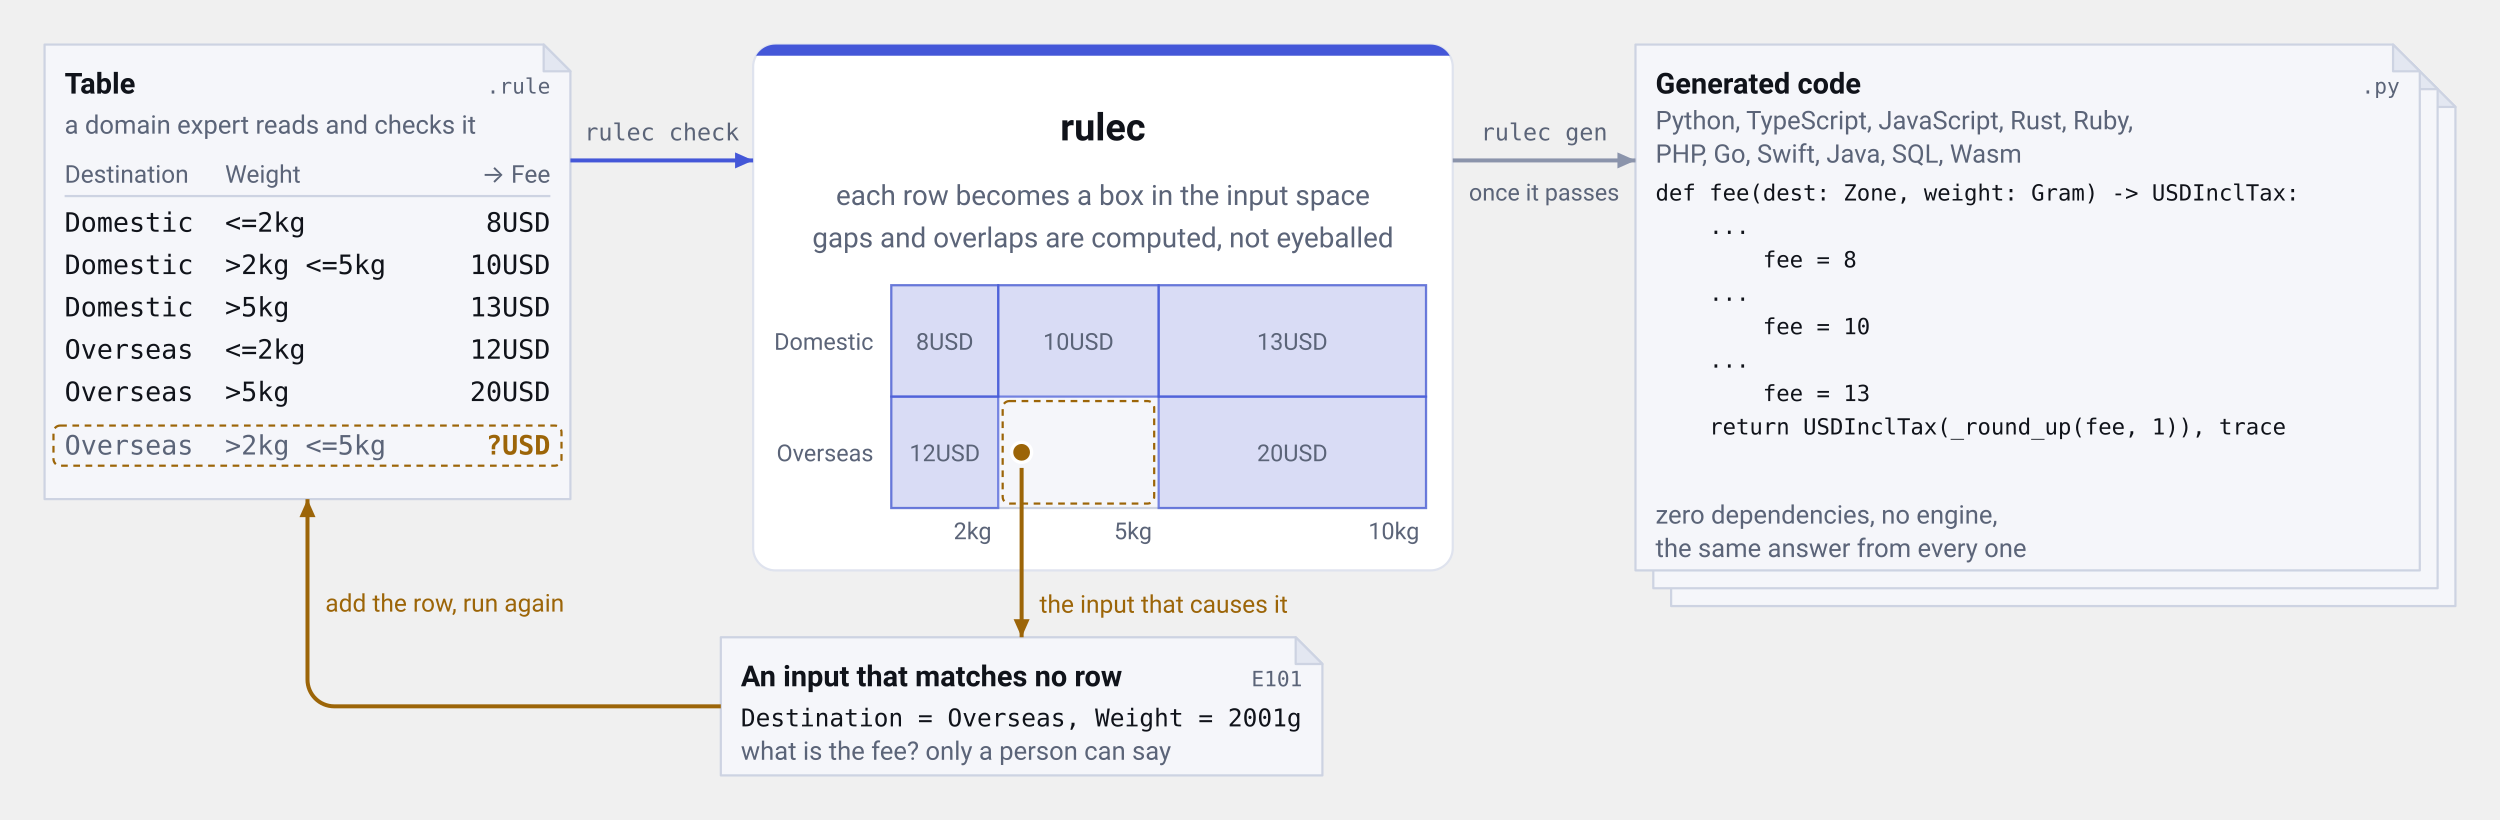
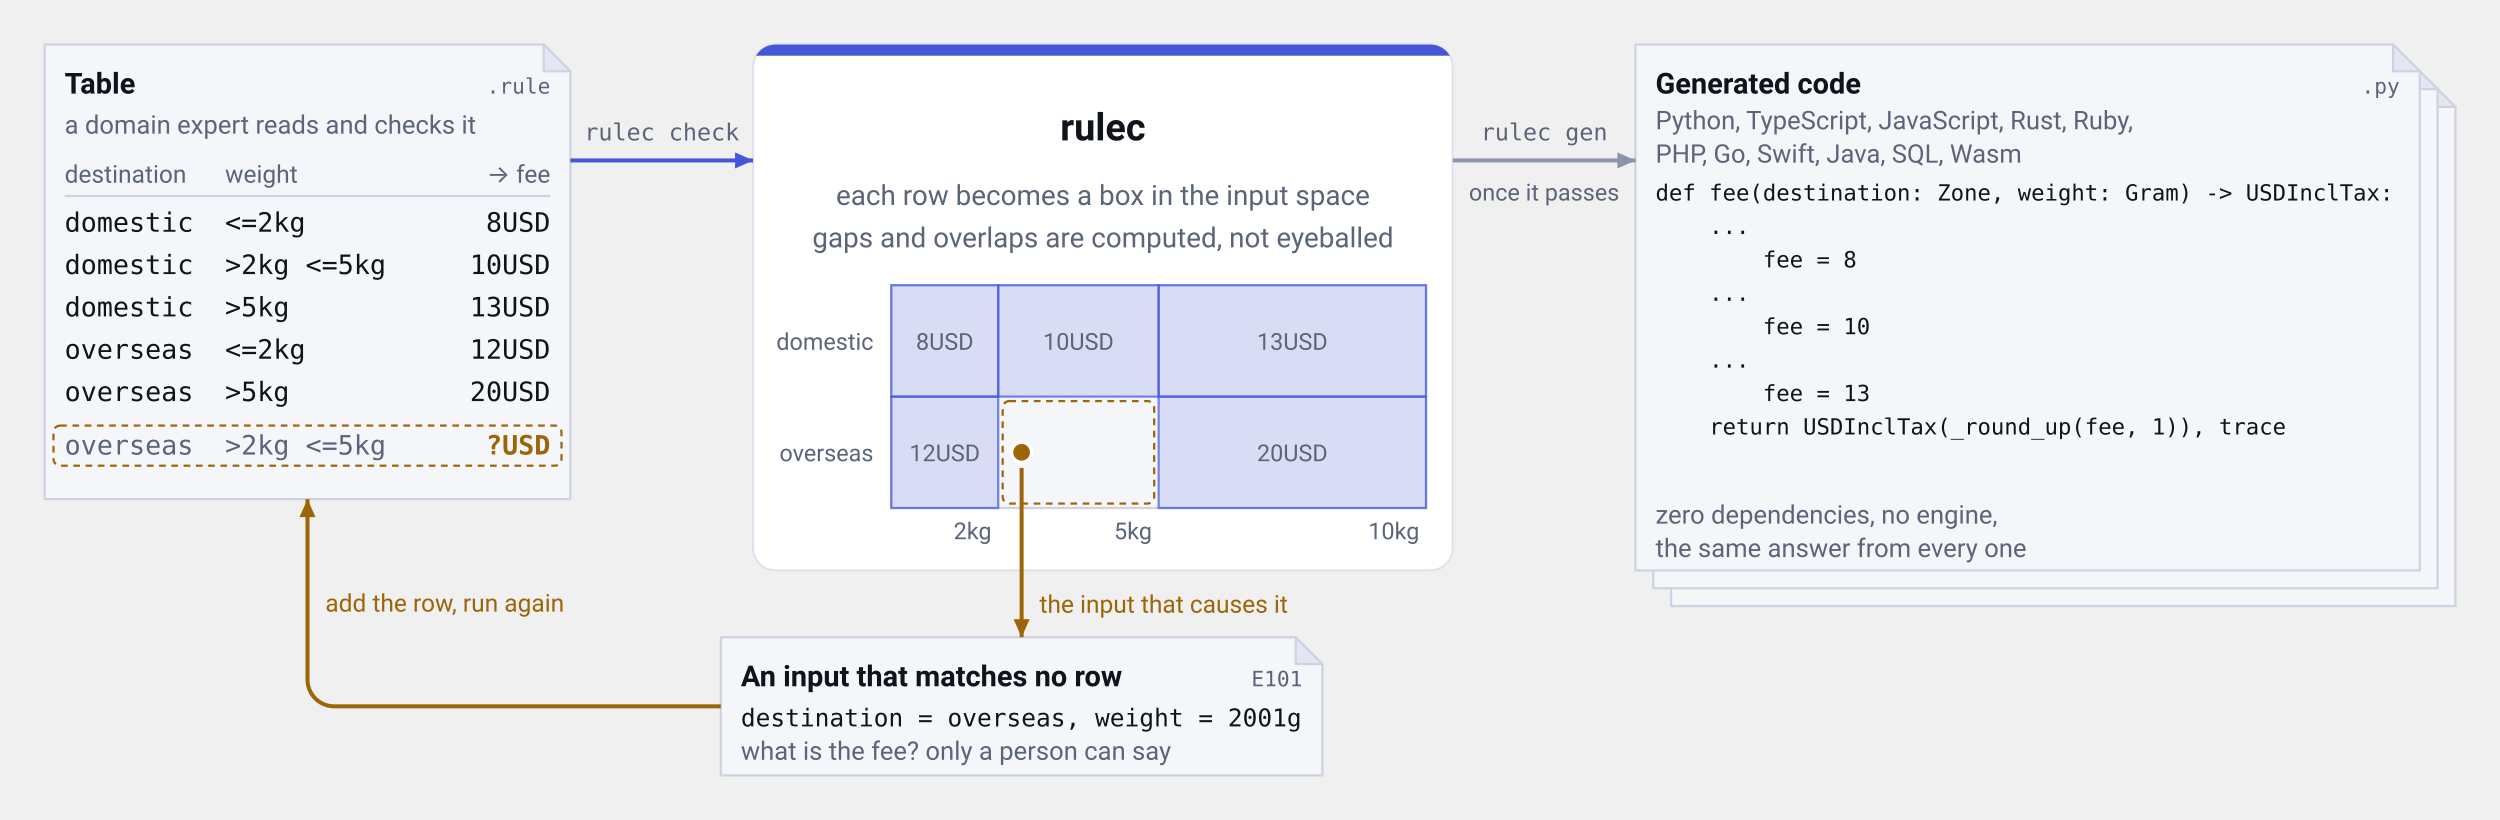
- <svg xmlns="http://www.w3.org/2000/svg" viewBox="0 0 1122 368" role="img" aria-label="Write the table. rulec turns each row into a box in the input space and proves by computation that the boxes leave no gap and no overlap. If there is a gap, back comes the input that falls through it (Destination = Overseas, Weight = 2001g): add the row and run again - only what the fee is takes a person. Only a proved table generates, and what comes out is dependency-free Python, TypeScript, JavaScript, Rust, Ruby, PHP, Go, Swift, Java, SQL, Wasm and NumPy." font-family="-apple-system, BlinkMacSystemFont, &quot;Hiragino Sans&quot;, &quot;Noto Sans JP&quot;, &quot;Yu Gothic&quot;, Meiryo, &quot;Segoe UI&quot;, Roboto, sans-serif">
+ <svg xmlns="http://www.w3.org/2000/svg" viewBox="0 0 1122 368" role="img" aria-label="Write the table. rulec turns each row into a box in the input space and proves by computation that the boxes leave no gap and no overlap. If there is a gap, back comes the input that falls through it (destination = overseas, weight = 2001g): add the row and run again - only what the fee is takes a person. Only a proved table generates, and what comes out is dependency-free Python, TypeScript, JavaScript, Rust, Ruby, PHP, Go, Swift, Java, SQL, Wasm and NumPy." font-family="-apple-system, BlinkMacSystemFont, &quot;Hiragino Sans&quot;, &quot;Noto Sans JP&quot;, &quot;Yu Gothic&quot;, Meiryo, &quot;Segoe UI&quot;, Roboto, sans-serif">
  <defs>
    <marker id="head-neutral" viewBox="0 0 10 10" refX="9" refY="5" markerWidth="9" markerHeight="9" markerUnits="userSpaceOnUse" orient="auto">
      <path d="M0,1 L9,5 L0,9 Z" fill="#8b94ab" />
    </marker>
    <marker id="head-accent" viewBox="0 0 10 10" refX="9" refY="5" markerWidth="9" markerHeight="9" markerUnits="userSpaceOnUse" orient="auto">
      <path d="M0,1 L9,5 L0,9 Z" fill="#4457d8" />
    </marker>
    <marker id="head-human" viewBox="0 0 10 10" refX="9" refY="5" markerWidth="9" markerHeight="9" markerUnits="userSpaceOnUse" orient="auto">
      <path d="M0,1 L9,5 L0,9 Z" fill="#9c6508" />
    </marker>
  </defs>
  <path d="M20,20 H244 L256,32 V224 H20 Z" fill="#f5f6fa" stroke="#cdd3e2" stroke-linejoin="round" />
  <path d="M244,20 V32 H256 Z" fill="#e3e7f1" stroke="#cdd3e2" stroke-linejoin="round" />
  <text x="29" y="42" font-size="13" font-weight="600" text-anchor="start" fill="#10131a">Table</text>
  <text x="247" y="42" font-size="9.5" font-weight="400" text-anchor="end" fill="#5b6478" font-family="ui-monospace, SFMono-Regular, Menlo, Consolas, monospace">.rule</text>
  <text x="29" y="60" font-size="11.5" font-weight="400" text-anchor="start" fill="#5b6478">a domain expert reads and checks it</text>
-   <text x="29" y="82" font-size="11" font-weight="400" text-anchor="start" fill="#5b6478">Destination</text>
-   <text x="101" y="82" font-size="11" font-weight="400" text-anchor="start" fill="#5b6478">Weight</text>
-   <text x="247" y="82" font-size="11" font-weight="400" text-anchor="end" fill="#5b6478">→ Fee</text>
+   <text x="29" y="82" font-size="11" font-weight="400" text-anchor="start" fill="#5b6478">destination</text>
+   <text x="101" y="82" font-size="11" font-weight="400" text-anchor="start" fill="#5b6478">weight</text>
+   <text x="247" y="82" font-size="11" font-weight="400" text-anchor="end" fill="#5b6478">→ fee</text>
  <line x1="29" y1="88" x2="247" y2="88" stroke="#cdd3e2" />
-   <text x="29" y="104" font-size="12" font-weight="400" text-anchor="start" fill="#10131a" font-family="ui-monospace, SFMono-Regular, Menlo, Consolas, monospace">Domestic</text>
+   <text x="29" y="104" font-size="12" font-weight="400" text-anchor="start" fill="#10131a" font-family="ui-monospace, SFMono-Regular, Menlo, Consolas, monospace">domestic</text>
  <text x="101" y="104" font-size="12" font-weight="400" text-anchor="start" fill="#10131a" font-family="ui-monospace, SFMono-Regular, Menlo, Consolas, monospace">&lt;=2kg</text>
  <text x="247" y="104" font-size="12" font-weight="400" text-anchor="end" fill="#10131a" font-family="ui-monospace, SFMono-Regular, Menlo, Consolas, monospace">8USD</text>
-   <text x="29" y="123" font-size="12" font-weight="400" text-anchor="start" fill="#10131a" font-family="ui-monospace, SFMono-Regular, Menlo, Consolas, monospace">Domestic</text>
+   <text x="29" y="123" font-size="12" font-weight="400" text-anchor="start" fill="#10131a" font-family="ui-monospace, SFMono-Regular, Menlo, Consolas, monospace">domestic</text>
  <text x="101" y="123" font-size="12" font-weight="400" text-anchor="start" fill="#10131a" font-family="ui-monospace, SFMono-Regular, Menlo, Consolas, monospace">&gt;2kg &lt;=5kg</text>
  <text x="247" y="123" font-size="12" font-weight="400" text-anchor="end" fill="#10131a" font-family="ui-monospace, SFMono-Regular, Menlo, Consolas, monospace">10USD</text>
-   <text x="29" y="142" font-size="12" font-weight="400" text-anchor="start" fill="#10131a" font-family="ui-monospace, SFMono-Regular, Menlo, Consolas, monospace">Domestic</text>
+   <text x="29" y="142" font-size="12" font-weight="400" text-anchor="start" fill="#10131a" font-family="ui-monospace, SFMono-Regular, Menlo, Consolas, monospace">domestic</text>
  <text x="101" y="142" font-size="12" font-weight="400" text-anchor="start" fill="#10131a" font-family="ui-monospace, SFMono-Regular, Menlo, Consolas, monospace">&gt;5kg</text>
  <text x="247" y="142" font-size="12" font-weight="400" text-anchor="end" fill="#10131a" font-family="ui-monospace, SFMono-Regular, Menlo, Consolas, monospace">13USD</text>
-   <text x="29" y="161" font-size="12" font-weight="400" text-anchor="start" fill="#10131a" font-family="ui-monospace, SFMono-Regular, Menlo, Consolas, monospace">Overseas</text>
+   <text x="29" y="161" font-size="12" font-weight="400" text-anchor="start" fill="#10131a" font-family="ui-monospace, SFMono-Regular, Menlo, Consolas, monospace">overseas</text>
  <text x="101" y="161" font-size="12" font-weight="400" text-anchor="start" fill="#10131a" font-family="ui-monospace, SFMono-Regular, Menlo, Consolas, monospace">&lt;=2kg</text>
  <text x="247" y="161" font-size="12" font-weight="400" text-anchor="end" fill="#10131a" font-family="ui-monospace, SFMono-Regular, Menlo, Consolas, monospace">12USD</text>
-   <text x="29" y="180" font-size="12" font-weight="400" text-anchor="start" fill="#10131a" font-family="ui-monospace, SFMono-Regular, Menlo, Consolas, monospace">Overseas</text>
+   <text x="29" y="180" font-size="12" font-weight="400" text-anchor="start" fill="#10131a" font-family="ui-monospace, SFMono-Regular, Menlo, Consolas, monospace">overseas</text>
  <text x="101" y="180" font-size="12" font-weight="400" text-anchor="start" fill="#10131a" font-family="ui-monospace, SFMono-Regular, Menlo, Consolas, monospace">&gt;5kg</text>
  <text x="247" y="180" font-size="12" font-weight="400" text-anchor="end" fill="#10131a" font-family="ui-monospace, SFMono-Regular, Menlo, Consolas, monospace">20USD</text>
  <rect x="24" y="191" width="228" height="18" rx="3" fill="none" stroke="#9c6508" stroke-width="1" stroke-dasharray="3 2.5" />
-   <text x="29" y="204" font-size="12" font-weight="400" text-anchor="start" fill="#5b6478" font-family="ui-monospace, SFMono-Regular, Menlo, Consolas, monospace">Overseas</text>
+   <text x="29" y="204" font-size="12" font-weight="400" text-anchor="start" fill="#5b6478" font-family="ui-monospace, SFMono-Regular, Menlo, Consolas, monospace">overseas</text>
  <text x="101" y="204" font-size="12" font-weight="400" text-anchor="start" fill="#5b6478" font-family="ui-monospace, SFMono-Regular, Menlo, Consolas, monospace">&gt;2kg &lt;=5kg</text>
  <text x="247" y="204" font-size="12" font-weight="600" text-anchor="end" fill="#9c6508" font-family="ui-monospace, SFMono-Regular, Menlo, Consolas, monospace">?USD</text>
  <clipPath id="clip-rulec">
    <rect x="338" y="20" width="314" height="236" rx="10" />
  </clipPath>
  <rect x="338" y="20" width="314" height="236" rx="10" fill="#ffffff" stroke="#dfe3ee" />
  <rect x="338" y="20" width="314" height="5" fill="#4457d8" clip-path="url(#clip-rulec)" />
  <text x="495.0" y="63" font-size="17" font-weight="700" text-anchor="middle" fill="#10131a">rulec</text>
  <text x="495.0" y="92" font-size="12.5" font-weight="400" text-anchor="middle" fill="#5b6478">each row becomes a box in the input space</text>
  <text x="495.0" y="111" font-size="12.5" font-weight="400" text-anchor="middle" fill="#5b6478">gaps and overlaps are computed, not eyeballed</text>
  <rect x="400" y="128" width="240" height="100" fill="#f5f6fa" stroke="#cdd3e2" />
  <rect x="400.0" y="128.0" width="48.0" height="50.0" fill="#4457d8" fill-opacity="0.16" stroke="#4457d8" stroke-opacity="0.7" />
  <text x="424.0" y="157.0" font-size="10.5" font-weight="400" text-anchor="middle" fill="#5b6478">8USD</text>
  <rect x="448.0" y="128.0" width="72.0" height="50.0" fill="#4457d8" fill-opacity="0.16" stroke="#4457d8" stroke-opacity="0.7" />
  <text x="484.0" y="157.0" font-size="10.5" font-weight="400" text-anchor="middle" fill="#5b6478">10USD</text>
  <rect x="520.0" y="128.0" width="120.0" height="50.0" fill="#4457d8" fill-opacity="0.16" stroke="#4457d8" stroke-opacity="0.7" />
  <text x="580.0" y="157.0" font-size="10.5" font-weight="400" text-anchor="middle" fill="#5b6478">13USD</text>
  <rect x="400.0" y="178.0" width="48.0" height="50.0" fill="#4457d8" fill-opacity="0.16" stroke="#4457d8" stroke-opacity="0.7" />
  <text x="424.0" y="207.0" font-size="10.5" font-weight="400" text-anchor="middle" fill="#5b6478">12USD</text>
  <rect x="520.0" y="178.0" width="120.0" height="50.0" fill="#4457d8" fill-opacity="0.16" stroke="#4457d8" stroke-opacity="0.7" />
  <text x="580.0" y="207.0" font-size="10.5" font-weight="400" text-anchor="middle" fill="#5b6478">20USD</text>
  <rect x="450.0" y="180.0" width="68.0" height="46.0" rx="3" fill="none" stroke="#9c6508" stroke-width="1" stroke-dasharray="3 2.5" />
-   <text x="392" y="157.0" font-size="10.5" font-weight="400" text-anchor="end" fill="#5b6478">Domestic</text>
-   <text x="392" y="207.0" font-size="10.5" font-weight="400" text-anchor="end" fill="#5b6478">Overseas</text>
+   <text x="392" y="157.0" font-size="10.5" font-weight="400" text-anchor="end" fill="#5b6478">domestic</text>
+   <text x="392" y="207.0" font-size="10.5" font-weight="400" text-anchor="end" fill="#5b6478">overseas</text>
  <text x="445.0" y="242" font-size="10.5" font-weight="400" text-anchor="end" fill="#5b6478">2kg</text>
  <text x="517.0" y="242" font-size="10.5" font-weight="400" text-anchor="end" fill="#5b6478">5kg</text>
  <text x="637.0" y="242" font-size="10.5" font-weight="400" text-anchor="end" fill="#5b6478">10kg</text>
  <circle cx="458.5" cy="203.0" r="4.5" fill="#9c6508" stroke="#ffffff" stroke-width="1.5" />
  <path d="M750,36 H1090 L1102,48 V272 H750 Z" fill="#f5f6fa" stroke="#cdd3e2" stroke-linejoin="round" />
  <path d="M1090,36 V48 H1102 Z" fill="#e3e7f1" stroke="#cdd3e2" stroke-linejoin="round" />
  <path d="M742,28 H1082 L1094,40 V264 H742 Z" fill="#f5f6fa" stroke="#cdd3e2" stroke-linejoin="round" />
  <path d="M1082,28 V40 H1094 Z" fill="#e3e7f1" stroke="#cdd3e2" stroke-linejoin="round" />
  <path d="M734,20 H1074 L1086,32 V256 H734 Z" fill="#f5f6fa" stroke="#cdd3e2" stroke-linejoin="round" />
  <path d="M1074,20 V32 H1086 Z" fill="#e3e7f1" stroke="#cdd3e2" stroke-linejoin="round" />
  <text x="743" y="42" font-size="13" font-weight="600" text-anchor="start" fill="#10131a">Generated code</text>
  <text x="1077" y="42" font-size="9.5" font-weight="400" text-anchor="end" fill="#5b6478" font-family="ui-monospace, SFMono-Regular, Menlo, Consolas, monospace">.py</text>
  <text x="743" y="58" font-size="11.5" font-weight="400" text-anchor="start" fill="#5b6478">Python, TypeScript, JavaScript, Rust, Ruby,</text>
  <text x="743" y="73" font-size="11.5" font-weight="400" text-anchor="start" fill="#5b6478">PHP, Go, Swift, Java, SQL, Wasm</text>
-   <text x="743" y="90" font-size="10" font-weight="400" text-anchor="start" fill="#10131a" font-family="ui-monospace, SFMono-Regular, Menlo, Consolas, monospace" xml:space="preserve" style="white-space:pre">def fee(dest: Zone, weight: Gram) -&gt; USDInclTax:</text>
+   <text x="743" y="90" font-size="10" font-weight="400" text-anchor="start" fill="#10131a" font-family="ui-monospace, SFMono-Regular, Menlo, Consolas, monospace" xml:space="preserve" style="white-space:pre">def fee(destination: Zone, weight: Gram) -&gt; USDInclTax:</text>
  <text x="743" y="105" font-size="10" font-weight="400" text-anchor="start" fill="#10131a" font-family="ui-monospace, SFMono-Regular, Menlo, Consolas, monospace" xml:space="preserve" style="white-space:pre">    ...</text>
  <text x="743" y="120" font-size="10" font-weight="400" text-anchor="start" fill="#10131a" font-family="ui-monospace, SFMono-Regular, Menlo, Consolas, monospace" xml:space="preserve" style="white-space:pre">        fee = 8</text>
  <text x="743" y="135" font-size="10" font-weight="400" text-anchor="start" fill="#10131a" font-family="ui-monospace, SFMono-Regular, Menlo, Consolas, monospace" xml:space="preserve" style="white-space:pre">    ...</text>
  <text x="743" y="150" font-size="10" font-weight="400" text-anchor="start" fill="#10131a" font-family="ui-monospace, SFMono-Regular, Menlo, Consolas, monospace" xml:space="preserve" style="white-space:pre">        fee = 10</text>
  <text x="743" y="165" font-size="10" font-weight="400" text-anchor="start" fill="#10131a" font-family="ui-monospace, SFMono-Regular, Menlo, Consolas, monospace" xml:space="preserve" style="white-space:pre">    ...</text>
  <text x="743" y="180" font-size="10" font-weight="400" text-anchor="start" fill="#10131a" font-family="ui-monospace, SFMono-Regular, Menlo, Consolas, monospace" xml:space="preserve" style="white-space:pre">        fee = 13</text>
  <text x="743" y="195" font-size="10" font-weight="400" text-anchor="start" fill="#10131a" font-family="ui-monospace, SFMono-Regular, Menlo, Consolas, monospace" xml:space="preserve" style="white-space:pre">    return USDInclTax(_round_up(fee, 1)), trace</text>
  <text x="743" y="235" font-size="11.5" font-weight="400" text-anchor="start" fill="#5b6478">zero dependencies, no engine,</text>
  <text x="743" y="250" font-size="11.5" font-weight="400" text-anchor="start" fill="#5b6478">the same answer from every one</text>
  <path d="M323.5,286 H581.5 L593.5,298 V348 H323.5 Z" fill="#f5f6fa" stroke="#cdd3e2" stroke-linejoin="round" />
  <path d="M581.5,286 V298 H593.5 Z" fill="#e3e7f1" stroke="#cdd3e2" stroke-linejoin="round" />
  <text x="332.5" y="308" font-size="13" font-weight="600" text-anchor="start" fill="#10131a">An input that matches no row</text>
  <text x="584.5" y="308" font-size="9.5" font-weight="400" text-anchor="end" fill="#5b6478" font-family="ui-monospace, SFMono-Regular, Menlo, Consolas, monospace">E101</text>
-   <text x="332.5" y="326" font-size="11" font-weight="400" text-anchor="start" fill="#10131a" font-family="ui-monospace, SFMono-Regular, Menlo, Consolas, monospace">Destination = Overseas, Weight = 2001g</text>
+   <text x="332.5" y="326" font-size="11" font-weight="400" text-anchor="start" fill="#10131a" font-family="ui-monospace, SFMono-Regular, Menlo, Consolas, monospace">destination = overseas, weight = 2001g</text>
  <text x="332.5" y="341" font-size="11.5" font-weight="400" text-anchor="start" fill="#5b6478">what is the fee? only a person can say</text>
  <line x1="256" y1="72" x2="338" y2="72" stroke="#4457d8" stroke-width="1.8" marker-end="url(#head-accent)" />
  <text x="297.0" y="63" font-size="10.5" font-weight="400" text-anchor="middle" fill="#5b6478" font-family="ui-monospace, SFMono-Regular, Menlo, Consolas, monospace">rulec check</text>
  <line x1="652" y1="72" x2="734" y2="72" stroke="#8b94ab" stroke-width="1.8" marker-end="url(#head-neutral)" />
  <text x="693.0" y="63" font-size="10.5" font-weight="400" text-anchor="middle" fill="#5b6478" font-family="ui-monospace, SFMono-Regular, Menlo, Consolas, monospace">rulec gen</text>
  <text x="693.0" y="90" font-size="10.5" font-weight="400" text-anchor="middle" fill="#5b6478">once it passes</text>
  <line x1="458.5" y1="210.0" x2="458.5" y2="286" stroke="#9c6508" stroke-width="1.8" marker-end="url(#head-human)" />
  <text x="466.5" y="275.0" font-size="11" font-weight="400" text-anchor="start" fill="#9c6508">the input that causes it</text>
  <path d="M323.5,317.0 H150.0 A12,12 0 0 1 138.0,305.0 V224" fill="none" stroke="#9c6508" stroke-width="1.8" marker-end="url(#head-human)" />
  <text x="146.0" y="274.5" font-size="11" font-weight="400" text-anchor="start" fill="#9c6508">add the row, run again</text>
</svg>
